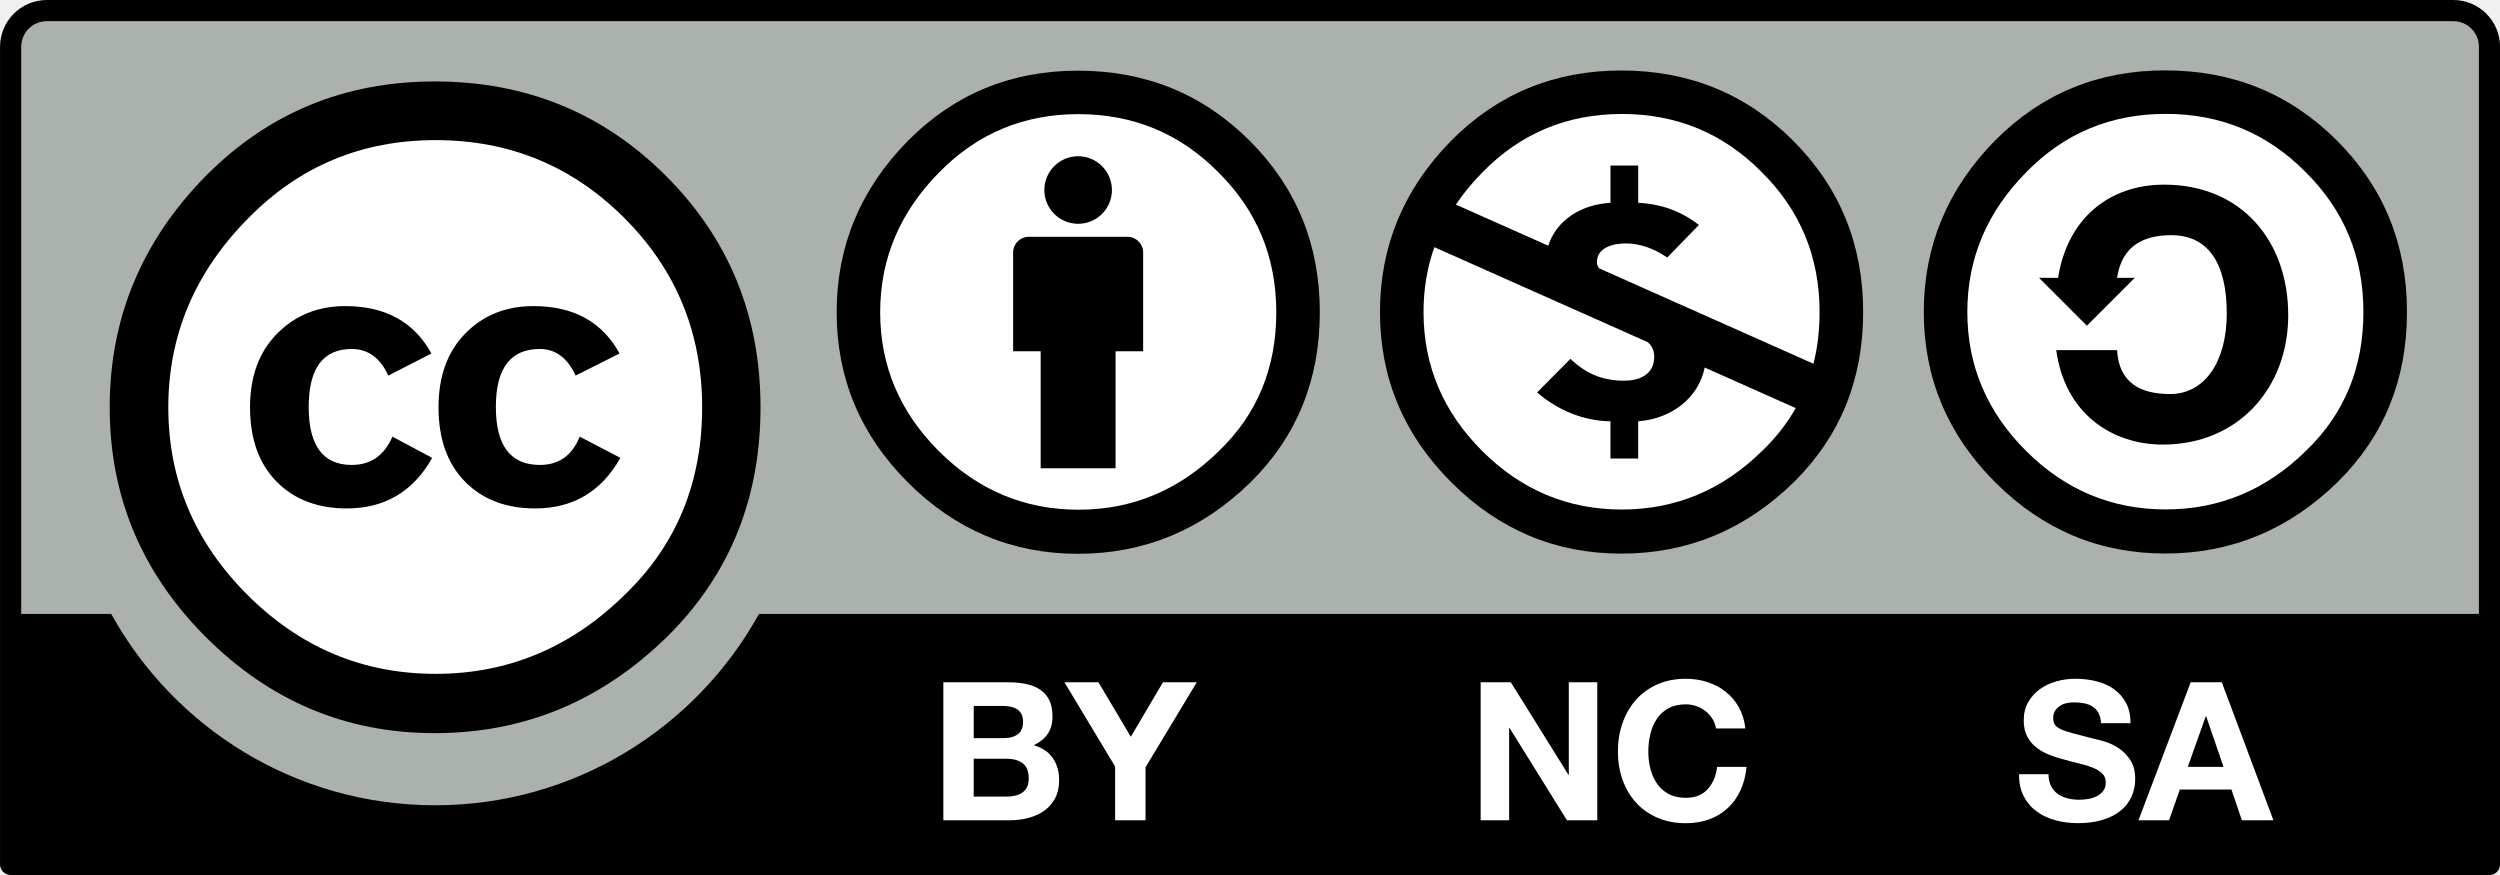
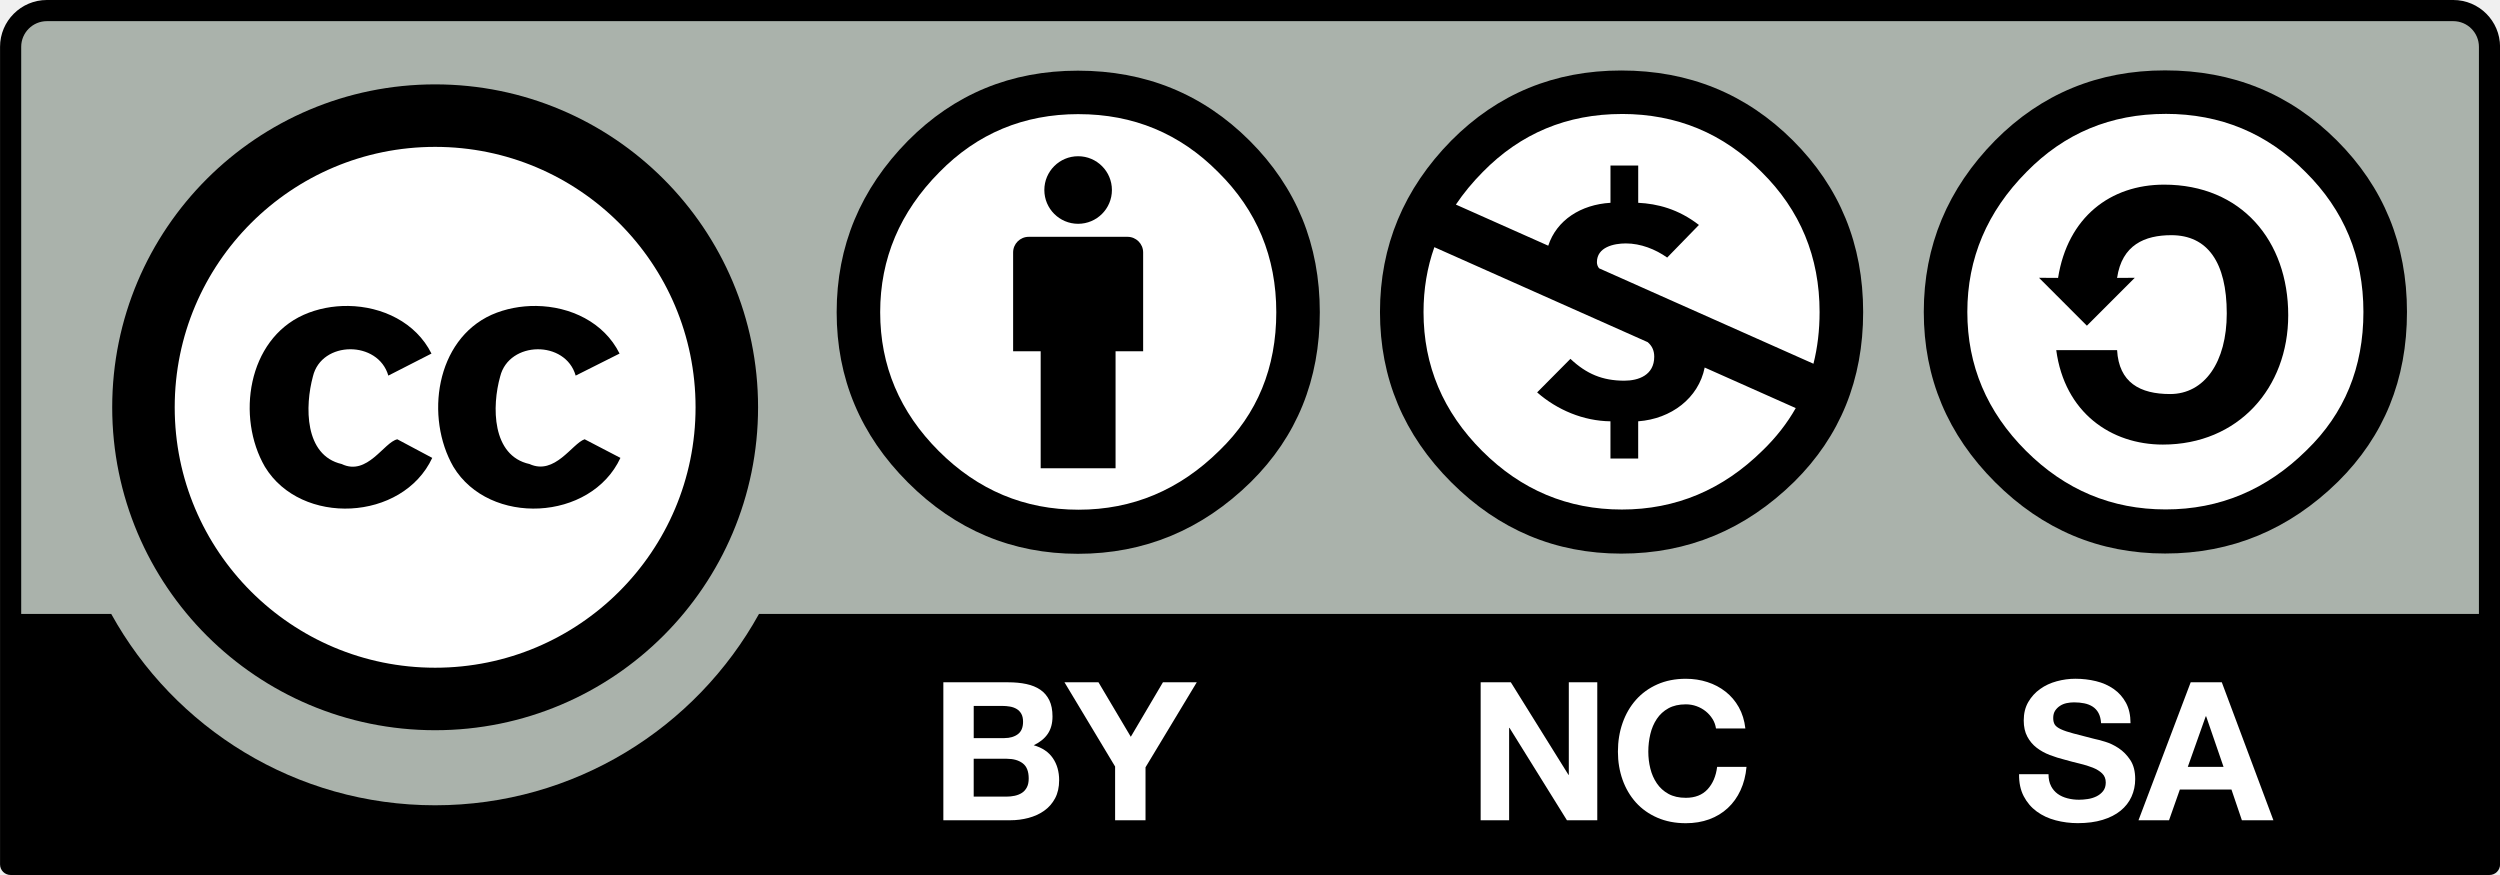
- <svg xmlns="http://www.w3.org/2000/svg" id="svg18" version="1.1" viewBox="0 0 120 42">
-   <defs id="defs18" />
-   <g id="g18" transform="matrix(.99378 0 0 .99367 -437.12 -74.437)">
-     <g id="g19">
-       <path d="m443.29 75.367 114.06 0.203c1.594 0 3.018-0.236 3.018 3.181l-0.14 37.567h-119.82v-37.707c0-1.685 0.163-3.244 2.879-3.244z" fill="#aab2ab" id="path1" nodetypes="ccccccc" />
-       <path d="m558.35 74.911h-116.23c-1.247 0-2.262 1.015-2.262 2.261v39.496c0 0.282 0.229 0.51 0.511 0.51h119.73c0.282 0 0.511-0.229 0.511-0.51v-39.496c0-1.247-1.015-2.261-2.261-2.261zm-116.23 1.022h116.23c0.684 0 1.239 0.556 1.239 1.24v27.394h-83.073c-3.045 5.506-8.912 9.244-15.645 9.244-6.734 0-12.6-3.735-15.643-9.244h-4.348v-27.394c-1e-5 -0.684 0.557-1.24 1.24-1.24z" id="path2" />
+ <svg xmlns="http://www.w3.org/2000/svg" version="1.1" viewBox="0 0 120 42">
+   <g transform="matrix(.99378 0 0 .99367 -437.12 -74.437)">
+     <g>
+       <path d="m443.29 75.367 114.06 0.203c1.594 0 3.018-0.236 3.018 3.181l-0.14 37.567h-119.82v-37.707c0-1.685 0.163-3.244 2.879-3.244z" fill="#aab2ab" nodetypes="ccccccc" />
+       <path d="m558.35 74.911h-116.23c-1.247 0-2.262 1.015-2.262 2.261v39.496c0 0.282 0.229 0.51 0.511 0.51h119.73c0.282 0 0.511-0.229 0.511-0.51v-39.496c0-1.247-1.015-2.261-2.261-2.261zm-116.23 1.022h116.23c0.684 0 1.239 0.556 1.239 1.24v27.394h-83.073c-3.045 5.506-8.912 9.244-15.645 9.244-6.734 0-12.6-3.735-15.643-9.244h-4.348v-27.394c-1e-5 -0.684 0.557-1.24 1.24-1.24z" />
    </g>
-     <g id="g4" transform="matrix(.87292 0 0 .87292 50.125 143.21)">
-       <circle cx="20.884" cy="19.55" id="circle4" r="14" style="fill:#ffffff" transform="matrix(1.152751,0,0,1.152878,446.4681,-78.24178)" />
-       <path d="m772.94-167.57c3.485 3.485 5.228 7.753 5.228 12.802 0 5.049-1.713 9.272-5.138 12.668-3.636 3.576-7.932 5.364-12.89 5.364-4.898 0-9.12-1.773-12.664-5.32-3.546-3.545-5.319-7.782-5.319-12.712 0-4.929 1.772-9.196 5.319-12.802 3.455-3.486 7.677-5.229 12.664-5.229 5.049 0 9.315 1.743 12.801 5.229zm-23.119 2.345c-2.947 2.976-4.42 6.463-4.42 10.462s1.459 7.456 4.374 10.371c2.918 2.917 6.389 4.375 10.418 4.375s7.53-1.473 10.507-4.419c2.826-2.736 4.239-6.178 4.239-10.327 0-4.117-1.436-7.613-4.308-10.484-2.871-2.871-6.35-4.306-10.438-4.306s-7.547 1.443-10.372 4.329zm7.754 8.703c-0.45-0.982-1.123-1.473-2.023-1.473-1.589 0-2.383 1.07-2.383 3.209 0 2.139 0.794 3.208 2.383 3.208 1.049 0 1.799-0.521 2.249-1.565l2.203 1.173c-1.05 1.865-2.626 2.799-4.726 2.799-1.62 0-2.918-0.497-3.892-1.49-0.975-0.993-1.463-2.363-1.463-4.109 0-1.715 0.503-3.076 1.508-4.085 1.004-1.008 2.258-1.513 3.758-1.513 2.221 0 3.809 0.875 4.771 2.623l-2.385 1.221zm10.364 0c-0.451-0.982-1.112-1.473-1.982-1.473-1.621 0-2.432 1.07-2.432 3.209 0 2.139 0.811 3.208 2.432 3.208 1.052 0 1.788-0.521 2.207-1.565l2.252 1.173c-1.048 1.865-2.621 2.799-4.718 2.799-1.618 0-2.912-0.497-3.886-1.49-0.972-0.993-1.46-2.363-1.46-4.109 0-1.715 0.495-3.076 1.484-4.085 0.988-1.008 2.245-1.513 3.773-1.513 2.216 0 3.804 0.875 4.761 2.623l-2.431 1.221z" id="path4" transform="translate(-289.62 99.065)" />
+     <g transform="matrix(.87292 0 0 .87292 50.125 143.21)">
+       <circle cx="20.884" cy="19.55" fill="#fff" r="14" stroke="#000" stroke-width="3" transform="matrix(1.1528 0 0 1.1529 446.47 -78.242)" />
+       <path d="m465.74-61.311c-0.851-0.012-1.703 0.151-2.465 0.489-3.112 1.388-3.738 5.669-2.148 8.412 1.996 3.291 7.618 3.022 9.258-0.493-0.644-0.343-1.287-0.686-1.932-1.029-0.738 0.156-1.657 2.052-3.078 1.369-2.076-0.479-2.036-3.213-1.592-4.85 0.477-1.989 3.609-2.001 4.172-0.043 0.795-0.407 1.591-0.814 2.387-1.22-0.864-1.731-2.729-2.608-4.602-2.635zm10.402 0c-0.854-0.011-1.711 0.152-2.474 0.489-3.098 1.399-3.686 5.678-2.112 8.412 1.989 3.291 7.608 3.021 9.242-0.493-0.66-0.344-1.321-0.687-1.981-1.031-0.69 0.237-1.649 2.014-3.049 1.371-2.096-0.456-2.088-3.205-1.623-4.85 0.493-1.972 3.617-2.015 4.176-0.043 0.81-0.407 1.619-0.814 2.429-1.22-0.863-1.739-2.731-2.61-4.609-2.635z" />
    </g>
-     <g id="g6">
-       <circle cx="51.754" cy="14.987" id="circle1" r="11" style="fill:#ffffff" transform="matrix(1.006259,0,0,1.00637,439.8559,74.91119)" />
-       <path d="m495.07 87.105c0-0.416-0.338-0.754-0.754-0.754h-4.772c-0.416 0-0.754 0.337-0.754 0.754v4.773h1.331v5.652h3.617v-5.652h1.332v-4.773h1e-5z" id="path5" />
-       <circle cx="491.93" cy="84.09" id="circle5" r="1.632" />
-       <path clip-rule="evenodd" d="m491.92 78.325c-3.231 0-5.968 1.128-8.207 3.384-2.298 2.333-3.446 5.096-3.446 8.285s1.148 5.932 3.446 8.227c2.298 2.294 5.034 3.442 8.207 3.442 3.213 0 5.998-1.157 8.354-3.472 2.22-2.197 3.329-4.93 3.329-8.197s-1.129-6.029-3.388-8.285-5.023-3.384-8.296-3.384zm0.03 2.1c2.648 0 4.896 0.934 6.746 2.801 1.87 1.847 2.805 4.104 2.805 6.768 0 2.684-0.915 4.911-2.746 6.681-1.928 1.906-4.196 2.858-6.805 2.858-2.61 0-4.859-0.943-6.748-2.83-1.889-1.886-2.833-4.123-2.833-6.71s0.954-4.842 2.862-6.768c1.831-1.867 4.07-2.801 6.719-2.801z" fill-rule="evenodd" id="path6" />
+     <g>
+       <circle cx="51.754" cy="14.987" fill="#fff" r="11" transform="matrix(1.0063 0 0 1.0064 439.86 74.911)" />
+       <path d="m495.07 87.105c0-0.416-0.338-0.754-0.754-0.754h-4.772c-0.416 0-0.754 0.337-0.754 0.754v4.773h1.331v5.652h3.617v-5.652h1.332v-4.773h1e-5z" />
+       <circle cx="491.93" cy="84.09" r="1.632" />
+       <path clip-rule="evenodd" d="m491.92 78.325c-3.231 0-5.968 1.128-8.207 3.384-2.298 2.333-3.446 5.096-3.446 8.285s1.148 5.932 3.446 8.227c2.298 2.294 5.034 3.442 8.207 3.442 3.213 0 5.998-1.157 8.354-3.472 2.22-2.197 3.329-4.93 3.329-8.197s-1.129-6.029-3.388-8.285-5.023-3.384-8.296-3.384zm0.03 2.1c2.648 0 4.896 0.934 6.746 2.801 1.87 1.847 2.805 4.104 2.805 6.768 0 2.684-0.915 4.911-2.746 6.681-1.928 1.906-4.196 2.858-6.805 2.858-2.61 0-4.859-0.943-6.748-2.83-1.889-1.886-2.833-4.123-2.833-6.71s0.954-4.842 2.862-6.768c1.831-1.867 4.07-2.801 6.719-2.801z" fill-rule="evenodd" />
    </g>
-     <g id="g8" transform="matrix(1.1468 0 0 1.1468 -85.925 166.15)">
-       <circle cx="77.834" cy="14.987" id="circle2" r="11" style="fill:#ffffff" transform="matrix(0.8774494,0,0,0.8775465,458.4765,-79.55948)" />
-       <path d="m526.76-76.59c2.853 0 5.263 0.984 7.233 2.95 1.97 1.968 2.955 4.376 2.955 7.225s-0.968 5.231-2.903 7.148c-2.056 2.018-4.483 3.027-7.285 3.027-2.768 0-5.154-1.001-7.156-3.002-2.004-2-3.006-4.392-3.006-7.173s1.002-5.19 3.006-7.225c1.953-1.966 4.338-2.95 7.156-2.95zm-7.872 7.442c-0.304 0.858-0.456 1.77-0.456 2.733 0 2.256 0.823 4.205 2.47 5.851 1.647 1.645 3.608 2.467 5.883 2.467s4.253-0.831 5.934-2.493c0.562-0.544 1.026-1.137 1.39-1.78l-3.835-1.708c-0.26 1.291-1.41 2.162-2.801 2.265v1.569h-1.168v-1.569c-1.141-0.013-2.245-0.48-3.088-1.218l1.402-1.413c0.675 0.635 1.35 0.92 2.271 0.92 0.598 0 1.259-0.233 1.259-1.012 0-0.275-0.107-0.467-0.275-0.611l-0.97-0.432-1.208-0.538c-0.598-0.266-1.104-0.491-1.611-0.717l-5.197-2.314zm7.898-5.61c-2.309 0-4.261 0.814-5.858 2.442-0.434 0.438-0.812 0.896-1.133 1.374l3.89 1.732c0.352-1.079 1.377-1.734 2.621-1.807v-1.569h1.168v1.569c0.805 0.039 1.687 0.26 2.557 0.933l-1.337 1.374c-0.494-0.35-1.116-0.596-1.74-0.596-0.506 0-1.219 0.155-1.219 0.79 0 0.098 0.032 0.183 0.091 0.258l1.301 0.579 0.88 0.393c0.564 0.251 1.101 0.49 1.634 0.727l5.214 2.321c0.172-0.683 0.258-1.409 0.258-2.178 0-2.324-0.815-4.29-2.444-5.901-1.614-1.629-3.575-2.442-5.884-2.442z" id="path8" />
+     <g transform="matrix(1.1468 0 0 1.1468 -85.925 166.15)">
+       <circle cx="77.834" cy="14.987" fill="#fff" r="11" transform="matrix(.87745 0 0 .87755 458.48 -79.559)" />
+       <path d="m526.76-76.59c2.853 0 5.263 0.984 7.233 2.95 1.97 1.968 2.955 4.376 2.955 7.225s-0.968 5.231-2.903 7.148c-2.056 2.018-4.483 3.027-7.285 3.027-2.768 0-5.154-1.001-7.156-3.002-2.004-2-3.006-4.392-3.006-7.173s1.002-5.19 3.006-7.225c1.953-1.966 4.338-2.95 7.156-2.95zm-7.872 7.442c-0.304 0.858-0.456 1.77-0.456 2.733 0 2.256 0.823 4.205 2.47 5.851 1.647 1.645 3.608 2.467 5.883 2.467s4.253-0.831 5.934-2.493c0.562-0.544 1.026-1.137 1.39-1.78l-3.835-1.708c-0.26 1.291-1.41 2.162-2.801 2.265v1.569h-1.168v-1.569c-1.141-0.013-2.245-0.48-3.088-1.218l1.402-1.413c0.675 0.635 1.35 0.92 2.271 0.92 0.598 0 1.259-0.233 1.259-1.012 0-0.275-0.107-0.467-0.275-0.611l-0.97-0.432-1.208-0.538c-0.598-0.266-1.104-0.491-1.611-0.717l-5.197-2.314zm7.898-5.61c-2.309 0-4.261 0.814-5.858 2.442-0.434 0.438-0.812 0.896-1.133 1.374l3.89 1.732c0.352-1.079 1.377-1.734 2.621-1.807v-1.569h1.168v1.569c0.805 0.039 1.687 0.26 2.557 0.933l-1.337 1.374c-0.494-0.35-1.116-0.596-1.74-0.596-0.506 0-1.219 0.155-1.219 0.79 0 0.098 0.032 0.183 0.091 0.258l1.301 0.579 0.88 0.393c0.564 0.251 1.101 0.49 1.634 0.727l5.214 2.321c0.172-0.683 0.258-1.409 0.258-2.178 0-2.324-0.815-4.29-2.444-5.901-1.614-1.629-3.575-2.442-5.884-2.442z" />
    </g>
-     <g id="g11" transform="matrix(.625 0 0 .625 152.3 316.93)">
-       <circle cx="103.937" cy="14.987" id="circle3" r="11" style="fill:#ffffff" transform="matrix(1.610014,0,0,1.610192,460.0894,-387.2301)" />
-       <path d="m651.36-292.06c-5.172 0-9.55 1.806-13.131 5.413-3.676 3.734-5.516 8.154-5.516 13.257s1.839 9.49 5.516 13.163c3.675 3.672 8.053 5.508 13.131 5.508 5.141 0 9.595-1.852 13.366-5.554 3.552-3.517 5.328-7.889 5.328-13.117 0-5.227-1.806-9.647-5.422-13.257-3.614-3.608-8.037-5.413-13.272-5.413zm0.047 3.361c4.238 0 7.835 1.493 10.795 4.481 2.991 2.955 4.486 6.563 4.486 10.828 0 4.294-1.464 7.856-4.394 10.69-3.083 3.049-6.714 4.573-10.888 4.573-4.175 0-7.773-1.509-10.795-4.527-3.022-3.019-4.533-6.596-4.533-10.735s1.525-7.748 4.58-10.828c2.928-2.988 6.511-4.481 10.749-4.481z" id="path10" transform="translate(-23.952 -89.73)" />
-       <path d="m643.09-276.02c0.744-4.699 4.05-7.209 8.195-7.209 5.959 0 9.592 4.325 9.592 10.092 0 5.628-3.866 9.998-9.686 9.998-4.005 0-7.591-2.463-8.242-7.301h4.703c0.141 2.511 1.77 3.395 4.098 3.395 2.653 0 4.377-2.465 4.377-6.232 0-3.955-1.489-6.046-4.284-6.046-2.049 0-3.817 0.745-4.191 3.302l1.367-0.009-3.701 3.703-3.702-3.703 1.474 0.009z" id="path11" transform="translate(-23.952 -89.73)" />
+     <g transform="matrix(.625 0 0 .625 152.3 316.93)">
+       <circle cx="103.94" cy="14.987" fill="#fff" r="11" transform="matrix(1.61 0 0 1.6102 460.09 -387.23)" />
+       <path d="m651.36-292.06c-5.172 0-9.55 1.806-13.131 5.413-3.676 3.734-5.516 8.154-5.516 13.257s1.839 9.49 5.516 13.163c3.675 3.672 8.053 5.508 13.131 5.508 5.141 0 9.595-1.852 13.366-5.554 3.552-3.517 5.328-7.889 5.328-13.117 0-5.227-1.806-9.647-5.422-13.257-3.614-3.608-8.037-5.413-13.272-5.413zm0.047 3.361c4.238 0 7.835 1.493 10.795 4.481 2.991 2.955 4.486 6.563 4.486 10.828 0 4.294-1.464 7.856-4.394 10.69-3.083 3.049-6.714 4.573-10.888 4.573-4.175 0-7.773-1.509-10.795-4.527-3.022-3.019-4.533-6.596-4.533-10.735s1.525-7.748 4.58-10.828c2.928-2.988 6.511-4.481 10.749-4.481z" transform="translate(-23.952 -89.73)" />
+       <path d="m643.09-276.02c0.744-4.699 4.05-7.209 8.195-7.209 5.959 0 9.592 4.325 9.592 10.092 0 5.628-3.866 9.998-9.686 9.998-4.005 0-7.591-2.463-8.242-7.301h4.703c0.141 2.511 1.77 3.395 4.098 3.395 2.653 0 4.377-2.465 4.377-6.232 0-3.955-1.489-6.046-4.284-6.046-2.049 0-3.817 0.745-4.191 3.302l1.367-0.009-3.701 3.703-3.702-3.703 1.474 0.009z" transform="translate(-23.952 -89.73)" />
    </g>
-     <g enable-background="new" fill="#fff" id="g17">
-       <path d="m488.56 107.87c0.317 0 0.607 0.028 0.869 0.084s0.486 0.147 0.674 0.275c0.187 0.127 0.331 0.297 0.435 0.508 0.103 0.212 0.154 0.473 0.154 0.784 0 0.336-0.076 0.615-0.229 0.839-0.152 0.225-0.379 0.407-0.678 0.551 0.412 0.118 0.72 0.325 0.923 0.621s0.305 0.652 0.305 1.069c0 0.336-0.065 0.627-0.196 0.873-0.131 0.245-0.308 0.446-0.529 0.602-0.221 0.156-0.474 0.271-0.757 0.346-0.284 0.075-0.575 0.112-0.875 0.112h-3.236v-6.664h3.142v1e-5zm-0.188 2.695c0.262 0 0.477-0.062 0.645-0.187 0.169-0.124 0.253-0.325 0.253-0.604 0-0.155-0.028-0.283-0.084-0.382-0.057-0.1-0.131-0.177-0.225-0.233-0.094-0.056-0.201-0.095-0.322-0.116-0.122-0.021-0.248-0.032-0.379-0.032h-1.373v1.555h1.485zm0.086 2.828c0.144 0 0.28-0.014 0.411-0.042s0.246-0.075 0.347-0.14c0.1-0.065 0.179-0.154 0.238-0.267 0.059-0.111 0.089-0.255 0.089-0.429 0-0.342-0.097-0.586-0.29-0.732-0.193-0.146-0.449-0.219-0.767-0.219h-1.6v1.828h1.571z" id="path12" />
-       <path d="m491.27 107.87h1.643l1.561 2.632 1.552-2.632h1.634l-2.475 4.106v2.558h-1.469v-2.595l-2.445-4.069z" id="path13" />
-       <path d="m512.83 107.87 2.784 4.471h0.016v-4.471h1.375v6.664h-1.466l-2.773-4.462h-0.019v4.462h-1.375v-6.664h1.458z" id="path14" />
-       <path d="m522.57 109.64c-0.087-0.141-0.196-0.264-0.327-0.369s-0.278-0.188-0.443-0.247c-0.165-0.06-0.338-0.089-0.518-0.089-0.33 0-0.61 0.063-0.841 0.191-0.23 0.127-0.417 0.298-0.56 0.513-0.144 0.215-0.248 0.459-0.313 0.732s-0.098 0.557-0.098 0.849c0 0.28 0.032 0.553 0.098 0.816 0.065 0.265 0.17 0.503 0.313 0.714 0.143 0.212 0.329 0.381 0.56 0.509s0.511 0.191 0.841 0.191c0.447 0 0.798-0.137 1.05-0.411 0.252-0.273 0.406-0.635 0.462-1.083h1.419c-0.037 0.417-0.134 0.794-0.289 1.13-0.155 0.337-0.361 0.623-0.616 0.86s-0.554 0.418-0.896 0.543c-0.342 0.125-0.719 0.188-1.129 0.188-0.511 0-0.97-0.089-1.378-0.267-0.407-0.177-0.752-0.422-1.032-0.732-0.28-0.312-0.496-0.678-0.646-1.098-0.149-0.421-0.225-0.873-0.225-1.359 0-0.498 0.075-0.96 0.225-1.387s0.365-0.799 0.646-1.116 0.625-0.566 1.032-0.747c0.408-0.181 0.867-0.271 1.378-0.271 0.367 0 0.714 0.053 1.04 0.159 0.327 0.105 0.62 0.26 0.878 0.463 0.259 0.202 0.472 0.453 0.64 0.752s0.273 0.642 0.317 1.027h-1.419c-0.025-0.168-0.081-0.322-0.168-0.462z" id="path15" />
-       <path d="m538.92 112.88c0.081 0.155 0.188 0.281 0.321 0.378s0.29 0.168 0.471 0.215c0.18 0.047 0.365 0.07 0.559 0.07 0.13 0 0.27-0.011 0.419-0.033 0.148-0.021 0.288-0.063 0.419-0.126 0.13-0.062 0.238-0.147 0.326-0.257 0.086-0.108 0.13-0.247 0.13-0.415 0-0.181-0.058-0.326-0.173-0.438-0.114-0.112-0.266-0.205-0.451-0.28-0.187-0.074-0.398-0.14-0.634-0.196-0.236-0.056-0.476-0.118-0.718-0.187-0.249-0.062-0.491-0.139-0.728-0.229-0.235-0.09-0.447-0.207-0.634-0.351-0.186-0.143-0.337-0.321-0.451-0.536-0.115-0.215-0.173-0.475-0.173-0.779 0-0.343 0.073-0.64 0.219-0.892 0.146-0.252 0.338-0.462 0.573-0.631 0.236-0.168 0.504-0.292 0.803-0.373 0.298-0.081 0.597-0.121 0.895-0.121 0.349 0 0.683 0.039 1.003 0.117 0.319 0.077 0.604 0.204 0.853 0.378 0.249 0.175 0.446 0.397 0.593 0.668 0.146 0.271 0.219 0.6 0.219 0.985h-1.422c-0.013-0.199-0.054-0.364-0.125-0.494-0.071-0.131-0.166-0.233-0.284-0.309-0.117-0.074-0.252-0.128-0.403-0.158-0.151-0.031-0.317-0.047-0.497-0.047-0.117 0-0.235 0.013-0.353 0.037-0.118 0.025-0.225 0.068-0.32 0.131-0.097 0.062-0.175 0.14-0.237 0.233-0.062 0.094-0.093 0.212-0.093 0.354 0 0.131 0.024 0.237 0.074 0.317 0.05 0.081 0.147 0.156 0.294 0.225s0.348 0.137 0.605 0.205 0.596 0.156 1.012 0.262c0.124 0.024 0.297 0.07 0.517 0.136 0.221 0.065 0.44 0.169 0.657 0.312 0.218 0.144 0.405 0.335 0.564 0.574 0.158 0.239 0.237 0.546 0.237 0.92 0 0.305-0.06 0.588-0.178 0.85s-0.294 0.487-0.527 0.677c-0.233 0.19-0.522 0.338-0.868 0.443-0.345 0.106-0.744 0.159-1.199 0.159-0.367 0-0.723-0.046-1.068-0.136-0.346-0.091-0.65-0.232-0.914-0.426-0.265-0.193-0.475-0.44-0.631-0.739-0.155-0.299-0.23-0.653-0.224-1.064h1.422c-3e-5 0.224 0.04 0.414 0.121 0.569z" id="path16" />
-       <path d="m547.17 107.87 2.492 6.664h-1.522l-0.504-1.484h-2.492l-0.523 1.484h-1.475l2.521-6.664h1.503zm0.084 4.086-0.84-2.443h-0.02l-0.867 2.443h1.727z" id="path17" />
+     <g enable-background="new" fill="#fff">
+       <path d="m488.56 107.87c0.317 0 0.607 0.028 0.869 0.084s0.486 0.147 0.674 0.275c0.187 0.127 0.331 0.297 0.435 0.508 0.103 0.212 0.154 0.473 0.154 0.784 0 0.336-0.076 0.615-0.229 0.839-0.152 0.225-0.379 0.407-0.678 0.551 0.412 0.118 0.72 0.325 0.923 0.621s0.305 0.652 0.305 1.069c0 0.336-0.065 0.627-0.196 0.873-0.131 0.245-0.308 0.446-0.529 0.602-0.221 0.156-0.474 0.271-0.757 0.346-0.284 0.075-0.575 0.112-0.875 0.112h-3.236v-6.664h3.142v1e-5zm-0.188 2.695c0.262 0 0.477-0.062 0.645-0.187 0.169-0.124 0.253-0.325 0.253-0.604 0-0.155-0.028-0.283-0.084-0.382-0.057-0.1-0.131-0.177-0.225-0.233-0.094-0.056-0.201-0.095-0.322-0.116-0.122-0.021-0.248-0.032-0.379-0.032h-1.373v1.555h1.485zm0.086 2.828c0.144 0 0.28-0.014 0.411-0.042s0.246-0.075 0.347-0.14c0.1-0.065 0.179-0.154 0.238-0.267 0.059-0.111 0.089-0.255 0.089-0.429 0-0.342-0.097-0.586-0.29-0.732-0.193-0.146-0.449-0.219-0.767-0.219h-1.6v1.828h1.571z" />
+       <path d="m491.27 107.87h1.643l1.561 2.632 1.552-2.632h1.634l-2.475 4.106v2.558h-1.469v-2.595l-2.445-4.069z" />
+       <path d="m512.83 107.87 2.784 4.471h0.016v-4.471h1.375v6.664h-1.466l-2.773-4.462h-0.019v4.462h-1.375v-6.664h1.458z" />
+       <path d="m522.57 109.64c-0.087-0.141-0.196-0.264-0.327-0.369s-0.278-0.188-0.443-0.247c-0.165-0.06-0.338-0.089-0.518-0.089-0.33 0-0.61 0.063-0.841 0.191-0.23 0.127-0.417 0.298-0.56 0.513-0.144 0.215-0.248 0.459-0.313 0.732s-0.098 0.557-0.098 0.849c0 0.28 0.032 0.553 0.098 0.816 0.065 0.265 0.17 0.503 0.313 0.714 0.143 0.212 0.329 0.381 0.56 0.509s0.511 0.191 0.841 0.191c0.447 0 0.798-0.137 1.05-0.411 0.252-0.273 0.406-0.635 0.462-1.083h1.419c-0.037 0.417-0.134 0.794-0.289 1.13-0.155 0.337-0.361 0.623-0.616 0.86s-0.554 0.418-0.896 0.543c-0.342 0.125-0.719 0.188-1.129 0.188-0.511 0-0.97-0.089-1.378-0.267-0.407-0.177-0.752-0.422-1.032-0.732-0.28-0.312-0.496-0.678-0.646-1.098-0.149-0.421-0.225-0.873-0.225-1.359 0-0.498 0.075-0.96 0.225-1.387s0.365-0.799 0.646-1.116 0.625-0.566 1.032-0.747c0.408-0.181 0.867-0.271 1.378-0.271 0.367 0 0.714 0.053 1.04 0.159 0.327 0.105 0.62 0.26 0.878 0.463 0.259 0.202 0.472 0.453 0.64 0.752s0.273 0.642 0.317 1.027h-1.419c-0.025-0.168-0.081-0.322-0.168-0.462z" />
+       <path d="m538.92 112.88c0.081 0.155 0.188 0.281 0.321 0.378s0.29 0.168 0.471 0.215c0.18 0.047 0.365 0.07 0.559 0.07 0.13 0 0.27-0.011 0.419-0.033 0.148-0.021 0.288-0.063 0.419-0.126 0.13-0.062 0.238-0.147 0.326-0.257 0.086-0.108 0.13-0.247 0.13-0.415 0-0.181-0.058-0.326-0.173-0.438-0.114-0.112-0.266-0.205-0.451-0.28-0.187-0.074-0.398-0.14-0.634-0.196-0.236-0.056-0.476-0.118-0.718-0.187-0.249-0.062-0.491-0.139-0.728-0.229-0.235-0.09-0.447-0.207-0.634-0.351-0.186-0.143-0.337-0.321-0.451-0.536-0.115-0.215-0.173-0.475-0.173-0.779 0-0.343 0.073-0.64 0.219-0.892 0.146-0.252 0.338-0.462 0.573-0.631 0.236-0.168 0.504-0.292 0.803-0.373 0.298-0.081 0.597-0.121 0.895-0.121 0.349 0 0.683 0.039 1.003 0.117 0.319 0.077 0.604 0.204 0.853 0.378 0.249 0.175 0.446 0.397 0.593 0.668 0.146 0.271 0.219 0.6 0.219 0.985h-1.422c-0.013-0.199-0.054-0.364-0.125-0.494-0.071-0.131-0.166-0.233-0.284-0.309-0.117-0.074-0.252-0.128-0.403-0.158-0.151-0.031-0.317-0.047-0.497-0.047-0.117 0-0.235 0.013-0.353 0.037-0.118 0.025-0.225 0.068-0.32 0.131-0.097 0.062-0.175 0.14-0.237 0.233-0.062 0.094-0.093 0.212-0.093 0.354 0 0.131 0.024 0.237 0.074 0.317 0.05 0.081 0.147 0.156 0.294 0.225s0.348 0.137 0.605 0.205 0.596 0.156 1.012 0.262c0.124 0.024 0.297 0.07 0.517 0.136 0.221 0.065 0.44 0.169 0.657 0.312 0.218 0.144 0.405 0.335 0.564 0.574 0.158 0.239 0.237 0.546 0.237 0.92 0 0.305-0.06 0.588-0.178 0.85s-0.294 0.487-0.527 0.677c-0.233 0.19-0.522 0.338-0.868 0.443-0.345 0.106-0.744 0.159-1.199 0.159-0.367 0-0.723-0.046-1.068-0.136-0.346-0.091-0.65-0.232-0.914-0.426-0.265-0.193-0.475-0.44-0.631-0.739-0.155-0.299-0.23-0.653-0.224-1.064h1.422c-3e-5 0.224 0.04 0.414 0.121 0.569z" />
+       <path d="m547.17 107.87 2.492 6.664h-1.522l-0.504-1.484h-2.492l-0.523 1.484h-1.475l2.521-6.664h1.503zm0.084 4.086-0.84-2.443h-0.02l-0.867 2.443h1.727z" />
    </g>
  </g>
</svg>
